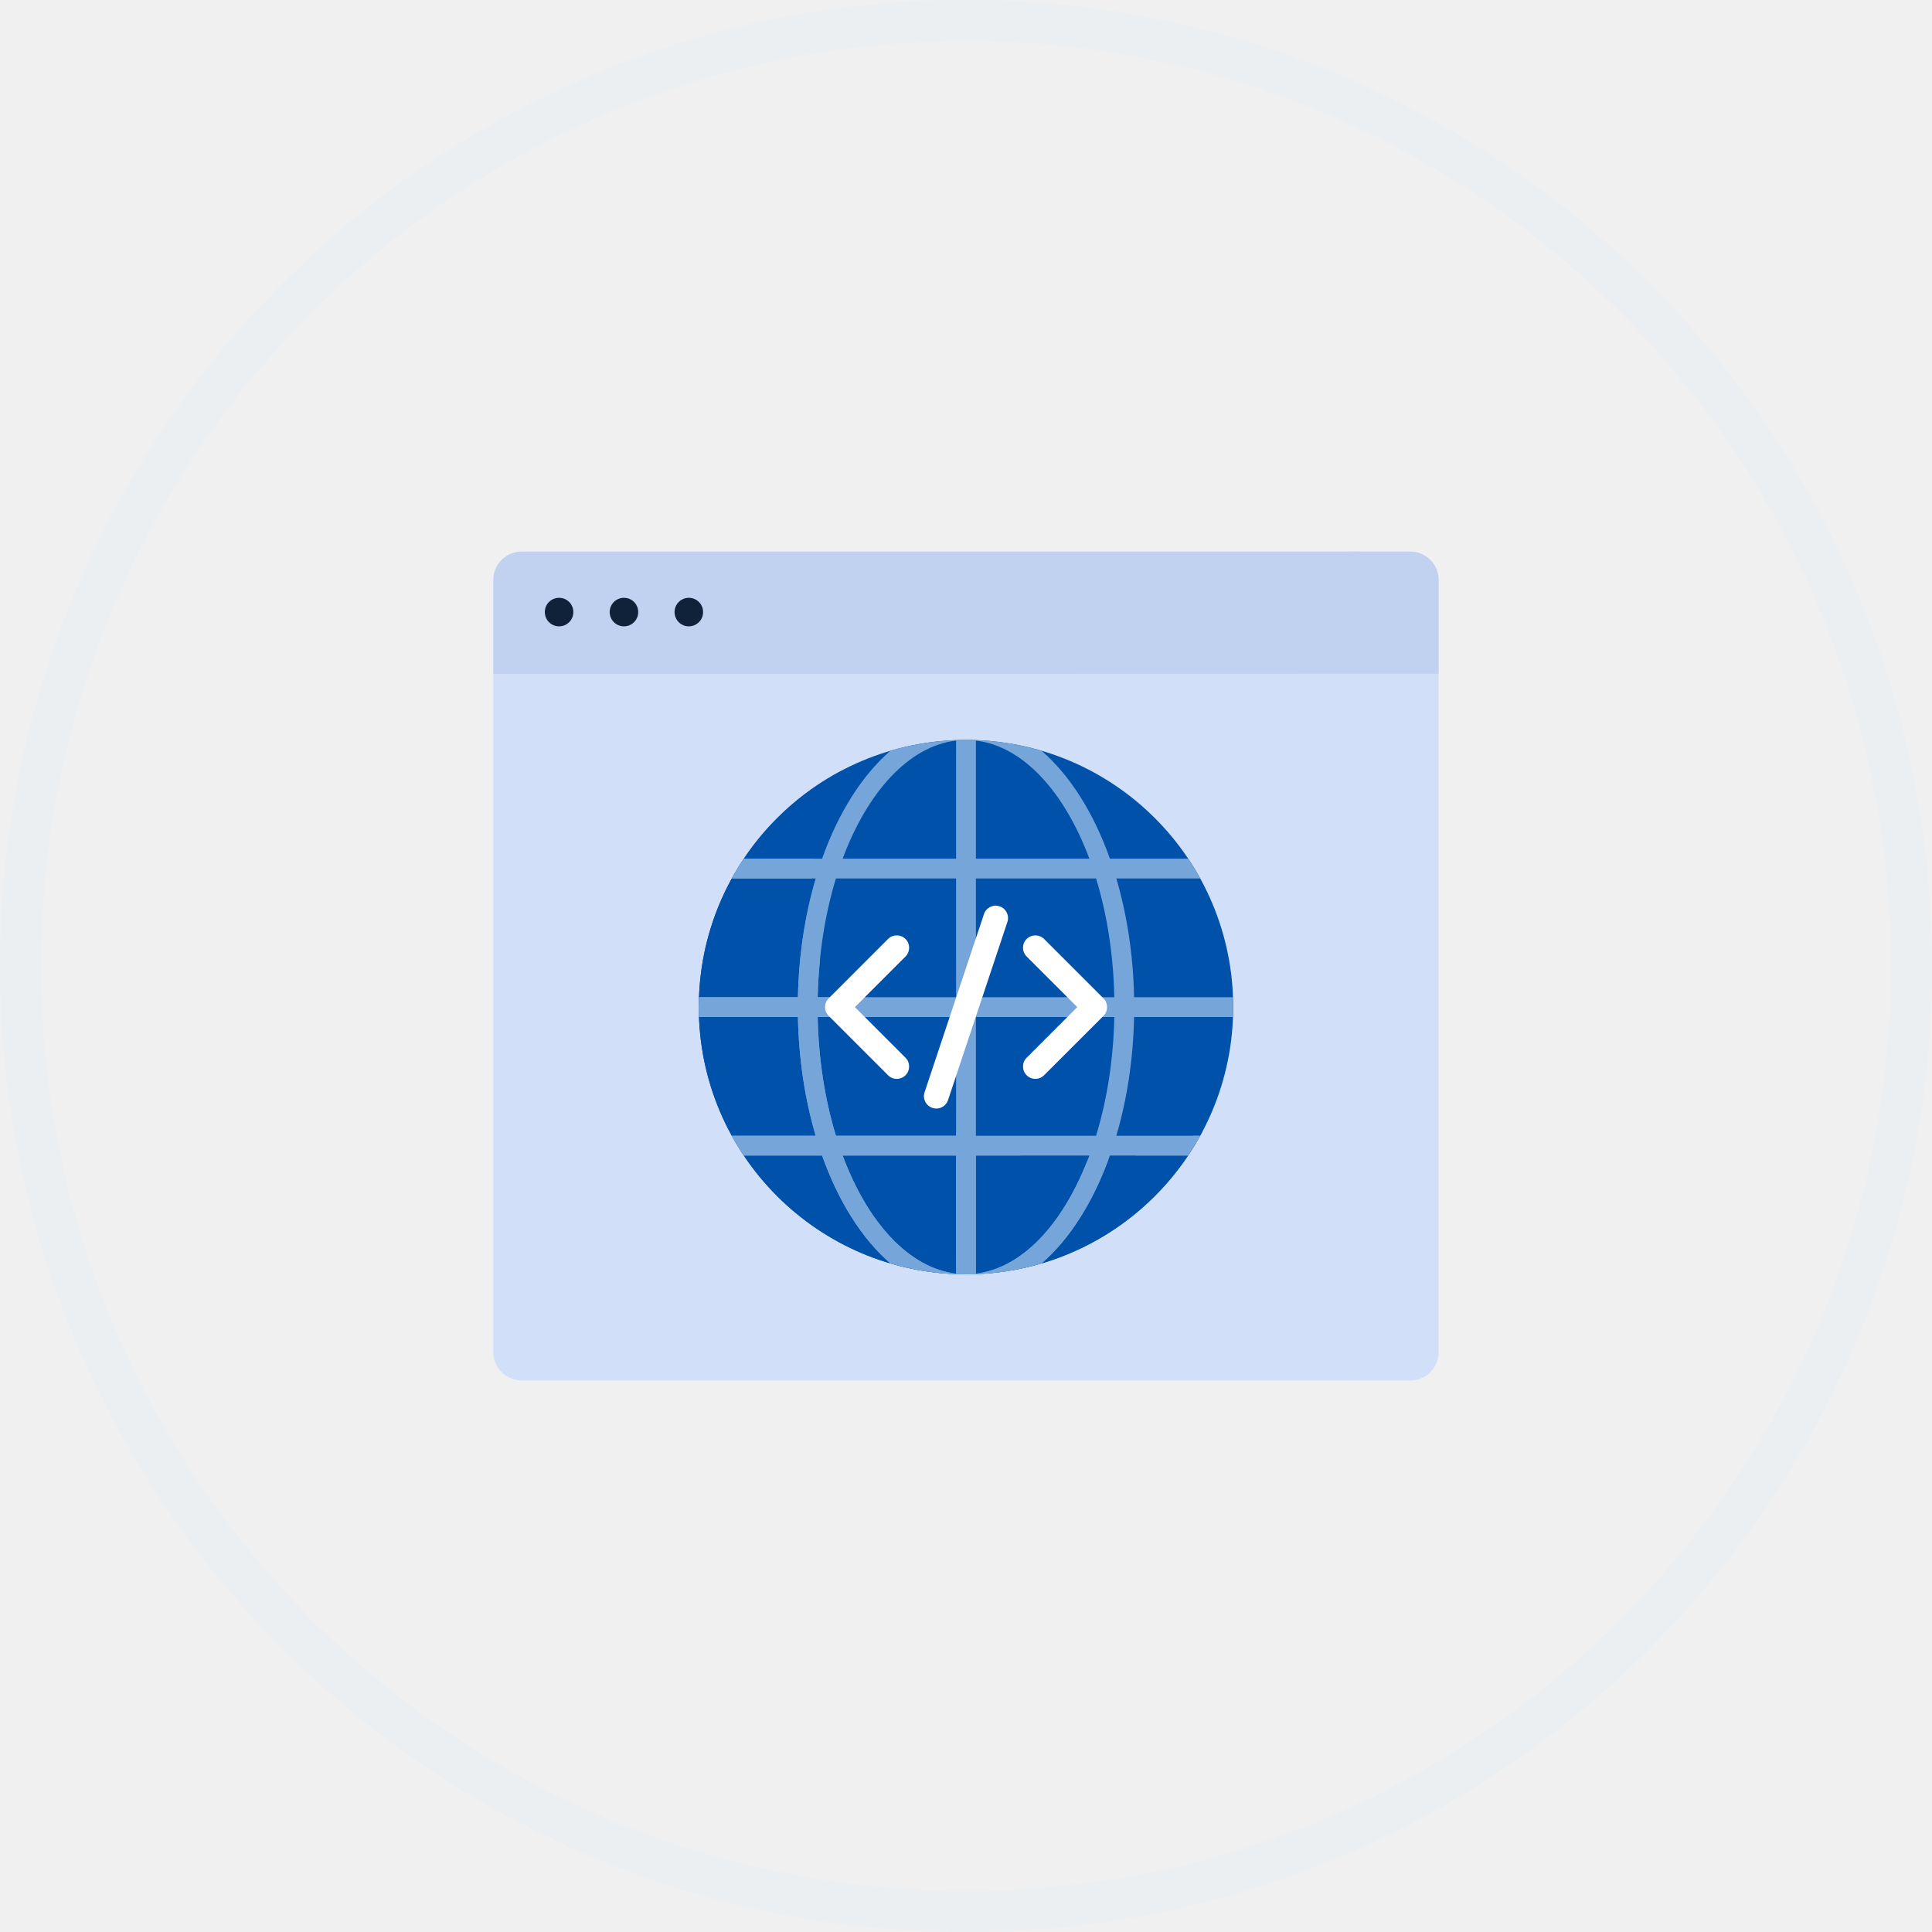
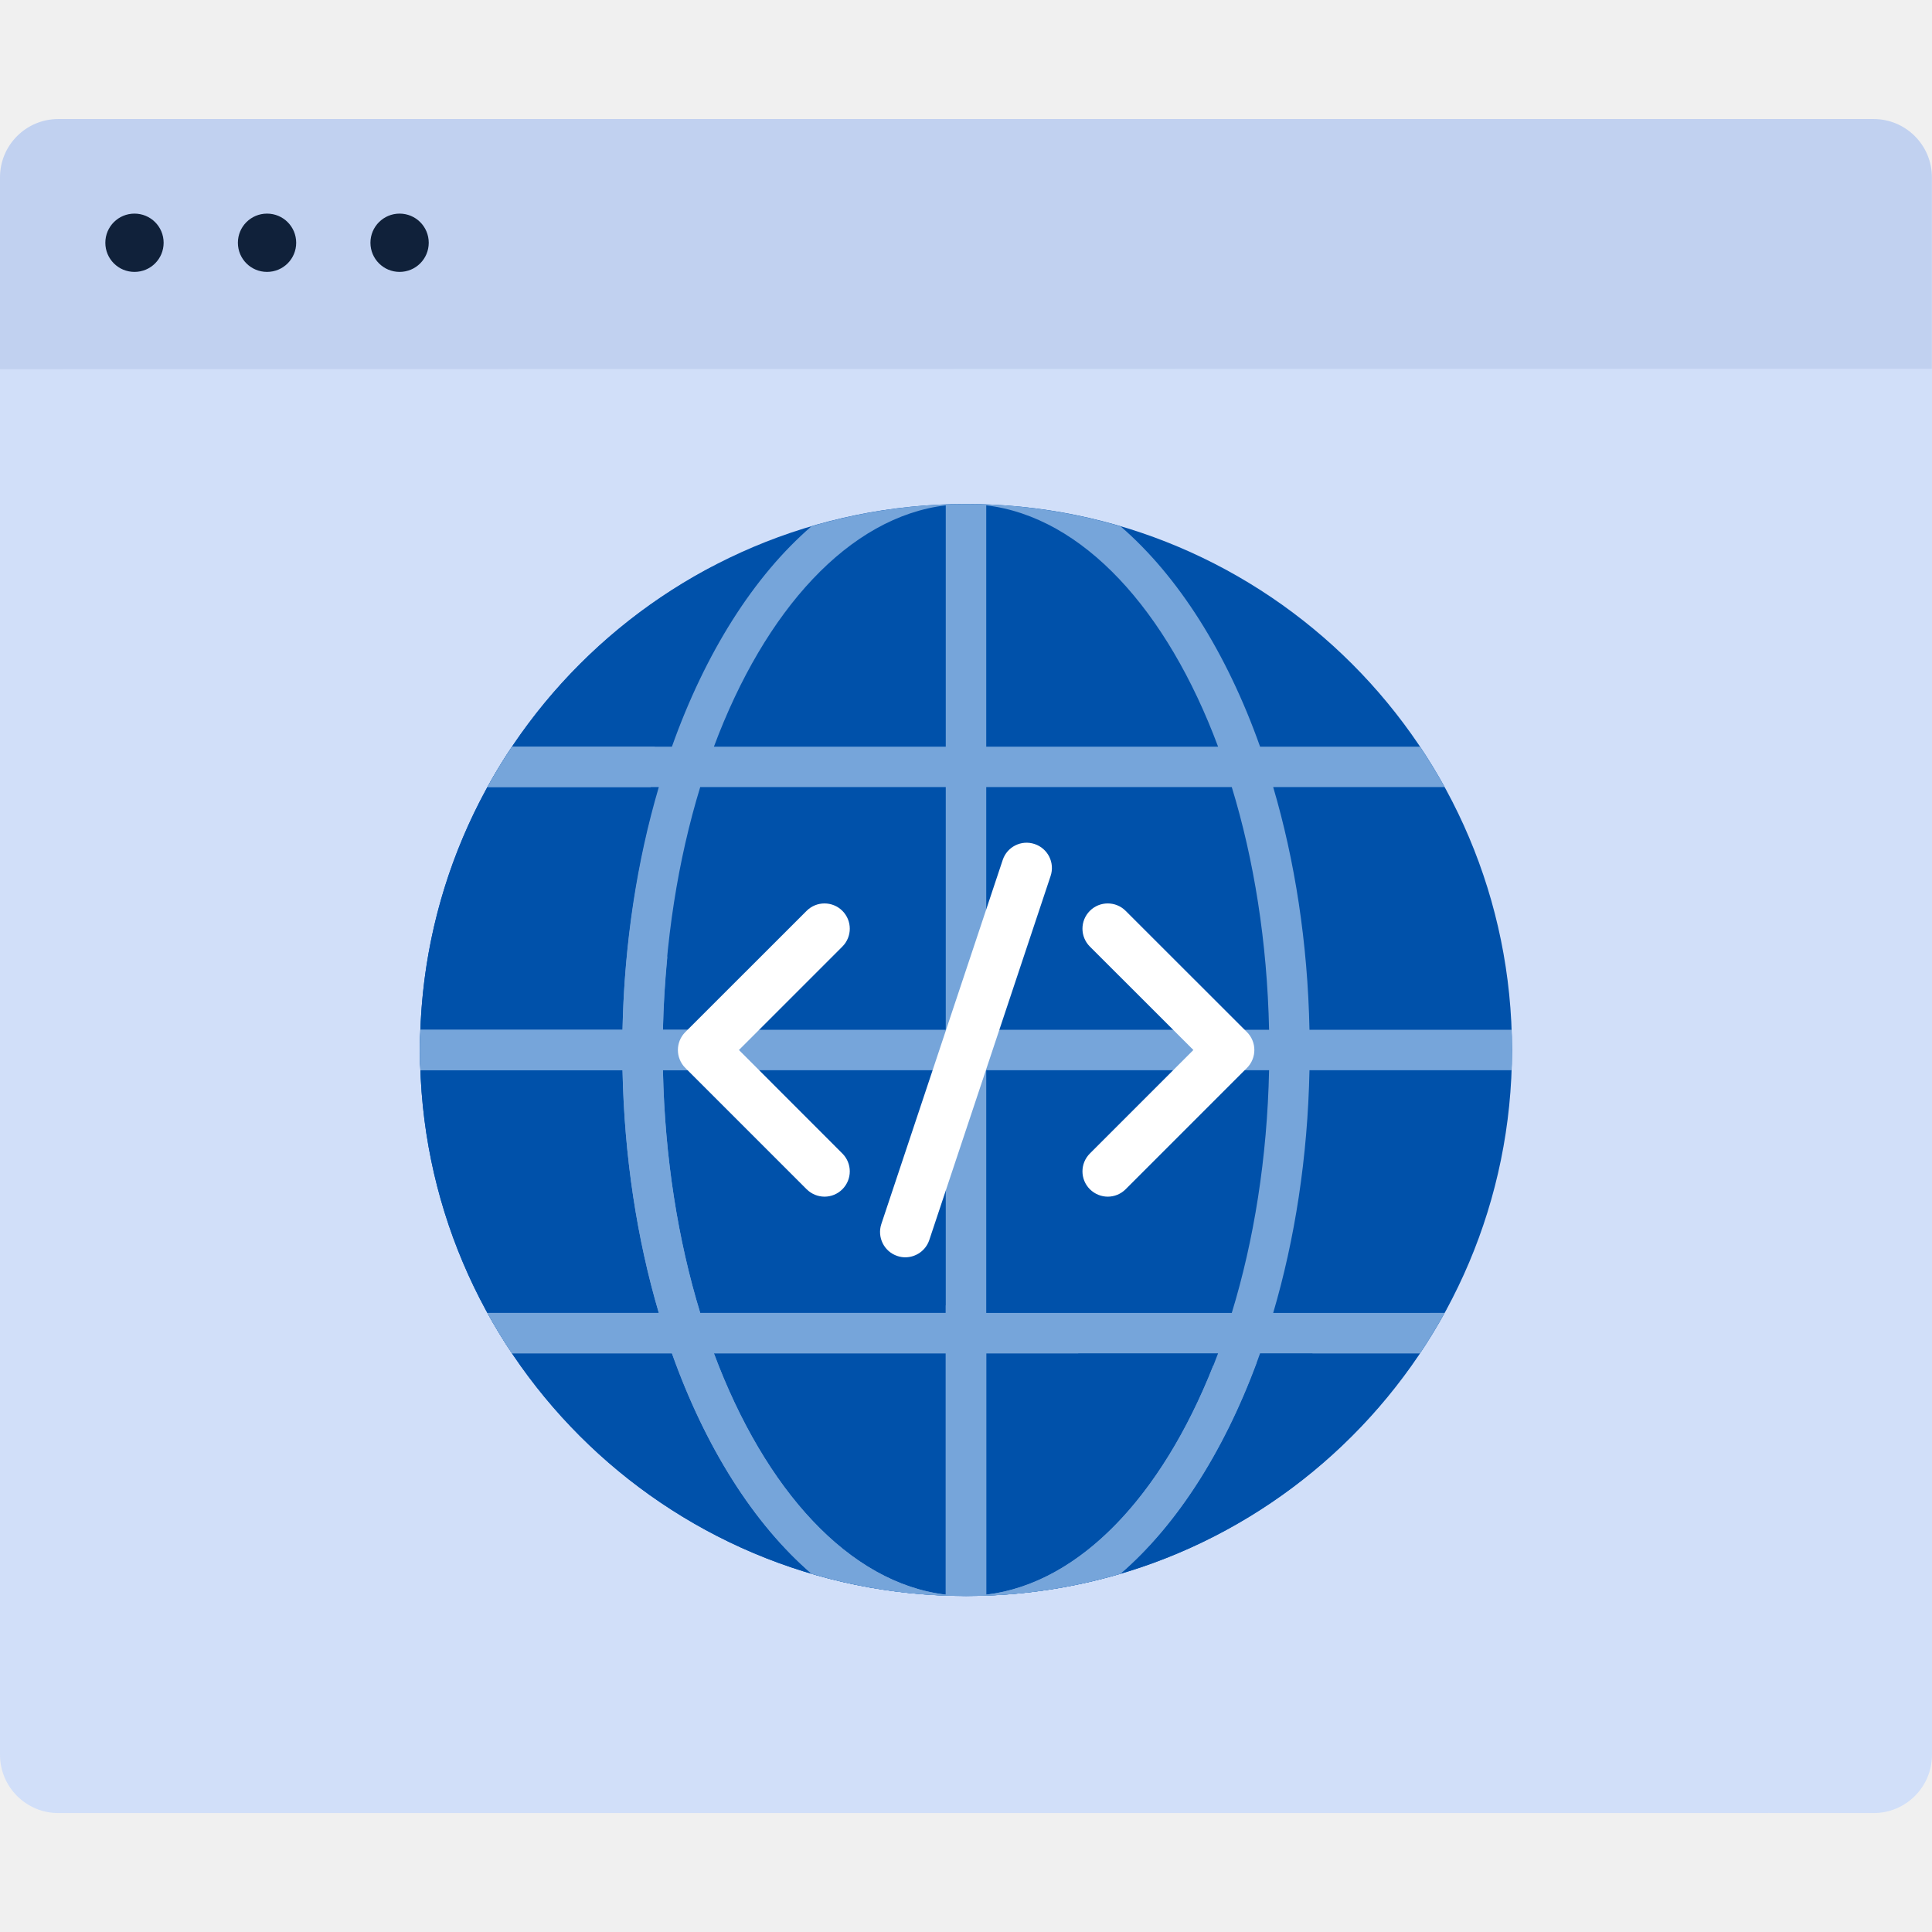
- <svg xmlns="http://www.w3.org/2000/svg" width="47" height="47" viewBox="0 0 47 47" fill="none">
-   <circle opacity="0.5" cx="23.5" cy="23.5" r="23" stroke="#E6EDF2" />
-   <g clip-path="url(#clip0_1300_6537)">
-     <path d="M12.694 33.584C12.311 33.584 12 33.273 12 32.89V16.395L12.463 14.26C12.463 13.876 12.774 13.565 13.157 13.565L33.522 13.708C33.905 13.708 34.537 14.019 34.537 14.219V31.926C34.537 32.493 33.85 33.447 33.467 33.447L33.047 33.584H12.694Z" fill="#D1DFF9" />
-     <g clip-path="url(#clip1_1300_6537)">
-       <path d="M23.5 31C27.09 31 30 28.09 30 24.5C30 20.91 27.09 18 23.5 18C19.91 18 17 20.91 17 24.5C17 28.09 19.91 31 23.5 31Z" fill="#0051AA" />
-       <path d="M26.237 28.263C22.647 28.263 19.737 25.352 19.737 21.763C19.737 20.673 20.008 19.647 20.483 18.745C18.413 19.832 17 22 17 24.5C17 28.089 19.91 30.999 23.5 30.999C26 30.999 28.167 29.586 29.254 27.517C28.352 27.991 27.327 28.263 26.237 28.263Z" fill="#0051AA" />
-       <path d="M27.157 21.37H29.198C29.107 21.205 29.009 21.045 28.905 20.889H27.001C26.604 19.77 26.026 18.858 25.339 18.265C24.755 18.094 24.139 18 23.5 18C22.861 18 22.244 18.094 21.661 18.265C20.974 18.858 20.396 19.77 19.999 20.889H18.095C17.991 21.045 17.893 21.205 17.802 21.37H19.843C19.585 22.245 19.432 23.224 19.411 24.259H17.006C17.003 24.339 17 24.419 17 24.5C17 24.581 17.003 24.661 17.006 24.741H19.411C19.432 25.776 19.585 26.755 19.843 27.63H17.802C17.893 27.795 17.991 27.955 18.095 28.111H19.999C20.396 29.23 20.974 30.142 21.661 30.735C22.245 30.906 22.861 31 23.5 31C24.139 31 24.756 30.906 25.339 30.735C26.026 30.142 26.604 29.23 27.001 28.111H28.905C29.009 27.955 29.107 27.795 29.198 27.63H27.157C27.415 26.755 27.568 25.776 27.589 24.741H29.994C29.997 24.661 30 24.581 30 24.5C30 24.419 29.997 24.339 29.994 24.259H27.589C27.568 23.224 27.415 22.245 27.157 21.37ZM23.259 30.984C22.11 30.847 21.106 29.739 20.499 28.111H23.259V30.984ZM23.259 27.63H20.336C20.072 26.767 19.913 25.785 19.892 24.741H23.259L23.259 27.63ZM23.259 24.259H19.892C19.914 23.215 20.072 22.233 20.336 21.37H23.259V24.259ZM23.259 20.889H20.499C21.106 19.261 22.11 18.153 23.259 18.016V20.889ZM23.741 18.016C24.89 18.153 25.894 19.261 26.501 20.889H23.741V18.016ZM23.741 30.984V28.111H26.501C25.894 29.739 24.89 30.847 23.741 30.984ZM26.664 27.63H23.741V24.741H27.108C27.087 25.785 26.928 26.767 26.664 27.63ZM23.741 24.259V21.37H26.664C26.928 22.233 27.086 23.215 27.108 24.259H23.741Z" fill="#76A5DA" />
-       <path d="M26.443 28.257C25.832 29.804 24.855 30.851 23.741 30.984V28.111H24.84C24.283 27.989 23.753 27.795 23.259 27.54V27.63H20.336C20.072 26.767 19.913 25.785 19.892 24.741H20.459C20.378 24.584 20.303 24.423 20.234 24.259H19.892C19.898 23.966 19.918 23.68 19.944 23.398C19.811 22.881 19.739 22.34 19.737 21.782C19.546 22.549 19.429 23.382 19.411 24.259H17.009C17.006 24.339 17 24.419 17 24.5C17 24.581 17.003 24.661 17.006 24.741H19.411C19.432 25.776 19.585 26.755 19.843 27.63H17.802C17.893 27.794 17.991 27.955 18.095 28.111H19.999C20.396 29.23 20.974 30.142 21.661 30.734C22.245 30.906 22.861 31 23.5 31C24.139 31 24.756 30.906 25.339 30.734C26.003 30.162 26.563 29.289 26.959 28.221C26.789 28.24 26.617 28.251 26.443 28.257ZM23.259 30.984C22.11 30.847 21.106 29.739 20.499 28.111H23.259V30.984Z" fill="#76A5DA" />
-       <path d="M29.192 27.63H29.026C28.583 27.841 28.113 28.004 27.621 28.111H28.898C29.002 27.955 29.101 27.795 29.192 27.63Z" fill="#76A5DA" />
-       <path d="M17.805 21.37H19.747C19.757 21.208 19.774 21.048 19.796 20.889H18.099C17.994 21.045 17.896 21.205 17.805 21.37Z" fill="#76A5DA" />
-       <path d="M22.777 26.968C22.746 26.968 22.714 26.963 22.682 26.952C22.525 26.9 22.439 26.729 22.492 26.572L23.937 22.238C23.989 22.081 24.158 21.995 24.317 22.048C24.475 22.101 24.56 22.271 24.507 22.429L23.063 26.762C23.021 26.888 22.904 26.968 22.777 26.968Z" fill="white" />
-       <path d="M21.816 26.246C21.738 26.246 21.662 26.216 21.603 26.157L20.159 24.713C20.041 24.596 20.041 24.405 20.159 24.288L21.603 22.843C21.72 22.726 21.911 22.726 22.029 22.843C22.146 22.961 22.146 23.151 22.029 23.269L20.797 24.5L22.029 25.732C22.146 25.849 22.146 26.04 22.029 26.157C21.97 26.216 21.893 26.246 21.816 26.246Z" fill="white" />
-       <path d="M25.188 26.246C25.11 26.246 25.034 26.216 24.975 26.157C24.857 26.04 24.857 25.85 24.975 25.732L26.207 24.5L24.975 23.269C24.857 23.151 24.857 22.961 24.975 22.843C25.092 22.726 25.283 22.726 25.4 22.843L26.845 24.288C26.962 24.405 26.962 24.596 26.845 24.713L25.4 26.157C25.342 26.216 25.265 26.246 25.188 26.246Z" fill="white" />
+ <svg xmlns="http://www.w3.org/2000/svg" width="23" height="23" viewBox="0 0 23 23" fill="none">
+   <g clip-path="url(#clip0_1304_6927)">
+     <path d="M0.694 21.584C0.311 21.584 0 21.273 0 20.89V4.395L0.463 2.26C0.463 1.876 0.774 1.565 1.157 1.565L21.522 1.708C21.905 1.708 22.537 2.019 22.537 2.219V19.926C22.537 20.493 21.85 21.447 21.467 21.447L21.047 21.584H0.694Z" fill="#D1DFF9" />
+     <g clip-path="url(#clip1_1304_6927)">
+       <path d="M11.5 19C15.09 19 18 16.09 18 12.5C18 8.91 15.09 6 11.5 6C7.91 6 5 8.91 5 12.5C5 16.09 7.91 19 11.5 19Z" fill="#0051AA" />
+       <path d="M14.237 16.263C10.647 16.263 7.737 13.352 7.737 9.763C7.737 8.673 8.008 7.647 8.482 6.745C6.413 7.833 5 10 5 12.499C5 16.089 7.91 18.999 11.5 18.999C14 18.999 16.167 17.586 17.254 15.517C16.352 15.991 15.327 16.263 14.237 16.263Z" fill="#0051AA" />
+       <path d="M15.157 9.37H17.198C17.107 9.205 17.009 9.045 16.905 8.889H15.001C14.604 7.77 14.026 6.858 13.339 6.265C12.755 6.094 12.139 6 11.5 6C10.861 6 10.245 6.094 9.661 6.265C8.974 6.858 8.397 7.77 7.999 8.889H6.095C5.991 9.045 5.893 9.205 5.802 9.37H7.843C7.585 10.245 7.432 11.224 7.411 12.259H5.006C5.003 12.339 5 12.419 5 12.5C5 12.581 5.003 12.661 5.006 12.741H7.411C7.432 13.776 7.585 14.755 7.843 15.63H5.803C5.893 15.795 5.991 15.955 6.095 16.111H7.999C8.397 17.23 8.974 18.142 9.661 18.735C10.245 18.906 10.861 19 11.5 19C12.139 19 12.755 18.906 13.339 18.735C14.026 18.142 14.604 17.23 15.001 16.111H16.905C17.009 15.955 17.107 15.795 17.198 15.63H15.157C15.415 14.755 15.568 13.776 15.589 12.741H17.994C17.997 12.661 18 12.581 18 12.5C18 12.419 17.997 12.339 17.994 12.259H15.589C15.568 11.224 15.415 10.245 15.157 9.37ZM11.259 18.984C10.11 18.847 9.106 17.739 8.499 16.111H11.259V18.984ZM11.259 15.63H8.336C8.072 14.767 7.914 13.785 7.892 12.741H11.259L11.259 15.63ZM11.259 12.259H7.892C7.914 11.215 8.072 10.233 8.336 9.37H11.259V12.259ZM11.259 8.889H8.499C9.106 7.261 10.11 6.153 11.259 6.016V8.889ZM11.741 6.016C12.89 6.153 13.894 7.261 14.501 8.889H11.741V6.016ZM11.741 18.984V16.111H14.501C13.894 17.739 12.89 18.847 11.741 18.984ZM14.664 15.63H11.741V12.741H15.108C15.086 13.785 14.928 14.767 14.664 15.63ZM11.741 12.259V9.37H14.664C14.928 10.233 15.086 11.215 15.108 12.259H11.741Z" fill="#76A5DA" />
+       <path d="M14.443 16.257C13.832 17.804 12.855 18.851 11.741 18.984V16.111H12.84C12.283 15.989 11.753 15.795 11.259 15.54V15.63H8.336C8.072 14.767 7.914 13.785 7.892 12.741H8.46C8.378 12.584 8.303 12.423 8.234 12.259H7.892C7.898 11.966 7.918 11.68 7.944 11.398C7.811 10.881 7.739 10.34 7.737 9.782C7.546 10.549 7.429 11.382 7.411 12.259H5.008C5.006 12.339 5 12.419 5 12.5C5 12.581 5.003 12.661 5.006 12.741H7.411C7.432 13.776 7.585 14.755 7.843 15.63H5.803C5.893 15.794 5.991 15.955 6.095 16.111H7.999C8.397 17.23 8.974 18.142 9.661 18.734C10.245 18.906 10.861 19 11.5 19C12.139 19 12.756 18.906 13.339 18.734C14.003 18.162 14.563 17.289 14.96 16.221C14.789 16.24 14.617 16.251 14.443 16.257ZM11.259 18.984C10.11 18.847 9.106 17.739 8.499 16.111H11.259V18.984Z" fill="#76A5DA" />
+       <path d="M17.192 15.63H17.026C16.583 15.841 16.113 16.004 15.621 16.111H16.898C17.002 15.955 17.101 15.795 17.192 15.63Z" fill="#76A5DA" />
+       <path d="M5.805 9.37H7.747C7.757 9.208 7.774 9.048 7.796 8.889H6.099C5.995 9.045 5.896 9.205 5.805 9.37Z" fill="#76A5DA" />
+       <path d="M10.777 14.968C10.746 14.968 10.714 14.963 10.682 14.952C10.525 14.9 10.44 14.729 10.492 14.572L11.937 10.238C11.989 10.081 12.158 9.995 12.317 10.048C12.475 10.101 12.56 10.271 12.507 10.429L11.063 14.762C11.021 14.888 10.903 14.968 10.777 14.968Z" fill="white" />
+       <path d="M9.816 14.246C9.739 14.246 9.662 14.216 9.603 14.158L8.158 12.713C8.041 12.595 8.041 12.405 8.158 12.287L9.603 10.843C9.72 10.726 9.911 10.726 10.028 10.843C10.146 10.961 10.146 11.151 10.028 11.269L8.797 12.5L10.028 13.732C10.146 13.85 10.146 14.04 10.028 14.158C9.97 14.216 9.893 14.246 9.816 14.246Z" fill="white" />
+       <path d="M13.188 14.246C13.111 14.246 13.034 14.216 12.975 14.158C12.857 14.04 12.857 13.85 12.975 13.732L14.207 12.5L12.975 11.269C12.857 11.151 12.857 10.961 12.975 10.843C13.092 10.726 13.283 10.726 13.4 10.843L14.845 12.287C14.962 12.405 14.962 12.595 14.845 12.713L13.4 14.158C13.342 14.216 13.265 14.246 13.188 14.246Z" fill="white" />
    </g>
-     <path d="M34.818 14.279V16.243L33.585 16.39L12 16.395V14.111C12 13.727 12.311 13.417 12.694 13.417H32.923L34.004 13.465C34.387 13.465 34.818 13.895 34.818 14.279Z" fill="#C1D1F0" />
-     <path d="M34.433 15.989L35 16.39V32.889C35 33.273 34.689 33.584 34.306 33.584H33.047L33.193 33.497C33.436 33.353 33.585 33.092 33.585 32.809V16.39L34.433 15.989Z" fill="#D1DFF9" />
-     <path d="M34.999 14.111V16.39H33.584V14.317C33.584 13.983 33.401 13.676 33.107 13.517L32.922 13.417H34.305C34.688 13.417 34.999 13.727 34.999 14.111Z" fill="#C1D1F0" />
-     <path d="M13.601 15.237C13.793 15.237 13.948 15.082 13.948 14.89C13.948 14.698 13.793 14.543 13.601 14.543C13.409 14.543 13.254 14.698 13.254 14.89C13.254 15.082 13.409 15.237 13.601 15.237Z" fill="#10213A" />
-     <path d="M15.179 15.237C15.371 15.237 15.526 15.082 15.526 14.89C15.526 14.698 15.371 14.543 15.179 14.543C14.987 14.543 14.832 14.698 14.832 14.89C14.832 15.082 14.987 15.237 15.179 15.237Z" fill="#10213A" />
-     <path d="M16.757 15.237C16.949 15.237 17.104 15.082 17.104 14.89C17.104 14.698 16.949 14.543 16.757 14.543C16.566 14.543 16.41 14.698 16.41 14.89C16.41 15.082 16.566 15.237 16.757 15.237Z" fill="#10213A" />
+     <path d="M22.818 2.279V4.243L21.585 4.39L0 4.395V2.111C0 1.728 0.311 1.417 0.694 1.417H20.923L22.004 1.465C22.387 1.465 22.818 1.895 22.818 2.279Z" fill="#C1D1F0" />
+     <path d="M22.433 3.989L23 4.39V20.889C23 21.273 22.689 21.584 22.306 21.584H21.047L21.193 21.497C21.436 21.353 21.585 21.092 21.585 20.809V4.39L22.433 3.989Z" fill="#D1DFF9" />
+     <path d="M22.999 2.111V4.39H21.584V2.317C21.584 1.983 21.401 1.676 21.107 1.517L20.922 1.417H22.305C22.688 1.417 22.999 1.728 22.999 2.111Z" fill="#C1D1F0" />
+     <path d="M1.601 3.237C1.793 3.237 1.948 3.082 1.948 2.89C1.948 2.698 1.793 2.543 1.601 2.543C1.409 2.543 1.254 2.698 1.254 2.89C1.254 3.082 1.409 3.237 1.601 3.237Z" fill="#10213A" />
+     <path d="M3.179 3.237C3.371 3.237 3.526 3.082 3.526 2.89C3.526 2.698 3.371 2.543 3.179 2.543C2.987 2.543 2.832 2.698 2.832 2.89C2.832 3.082 2.987 3.237 3.179 3.237Z" fill="#10213A" />
+     <path d="M4.757 3.237C4.949 3.237 5.104 3.082 5.104 2.89C5.104 2.698 4.949 2.543 4.757 2.543C4.566 2.543 4.41 2.698 4.41 2.89C4.41 3.082 4.566 3.237 4.757 3.237Z" fill="#10213A" />
  </g>
  <defs>
-     <clipPath id="clip0_1300_6537">
-       <rect width="23" height="23" fill="white" transform="translate(12 12)" />
+     <clipPath id="clip0_1304_6927">
+       <rect width="23" height="23" fill="white" />
    </clipPath>
-     <clipPath id="clip1_1300_6537">
-       <rect width="13" height="13" fill="white" transform="translate(17 18)" />
+     <clipPath id="clip1_1304_6927">
+       <rect width="13" height="13" fill="white" transform="translate(5 6)" />
    </clipPath>
  </defs>
</svg>
